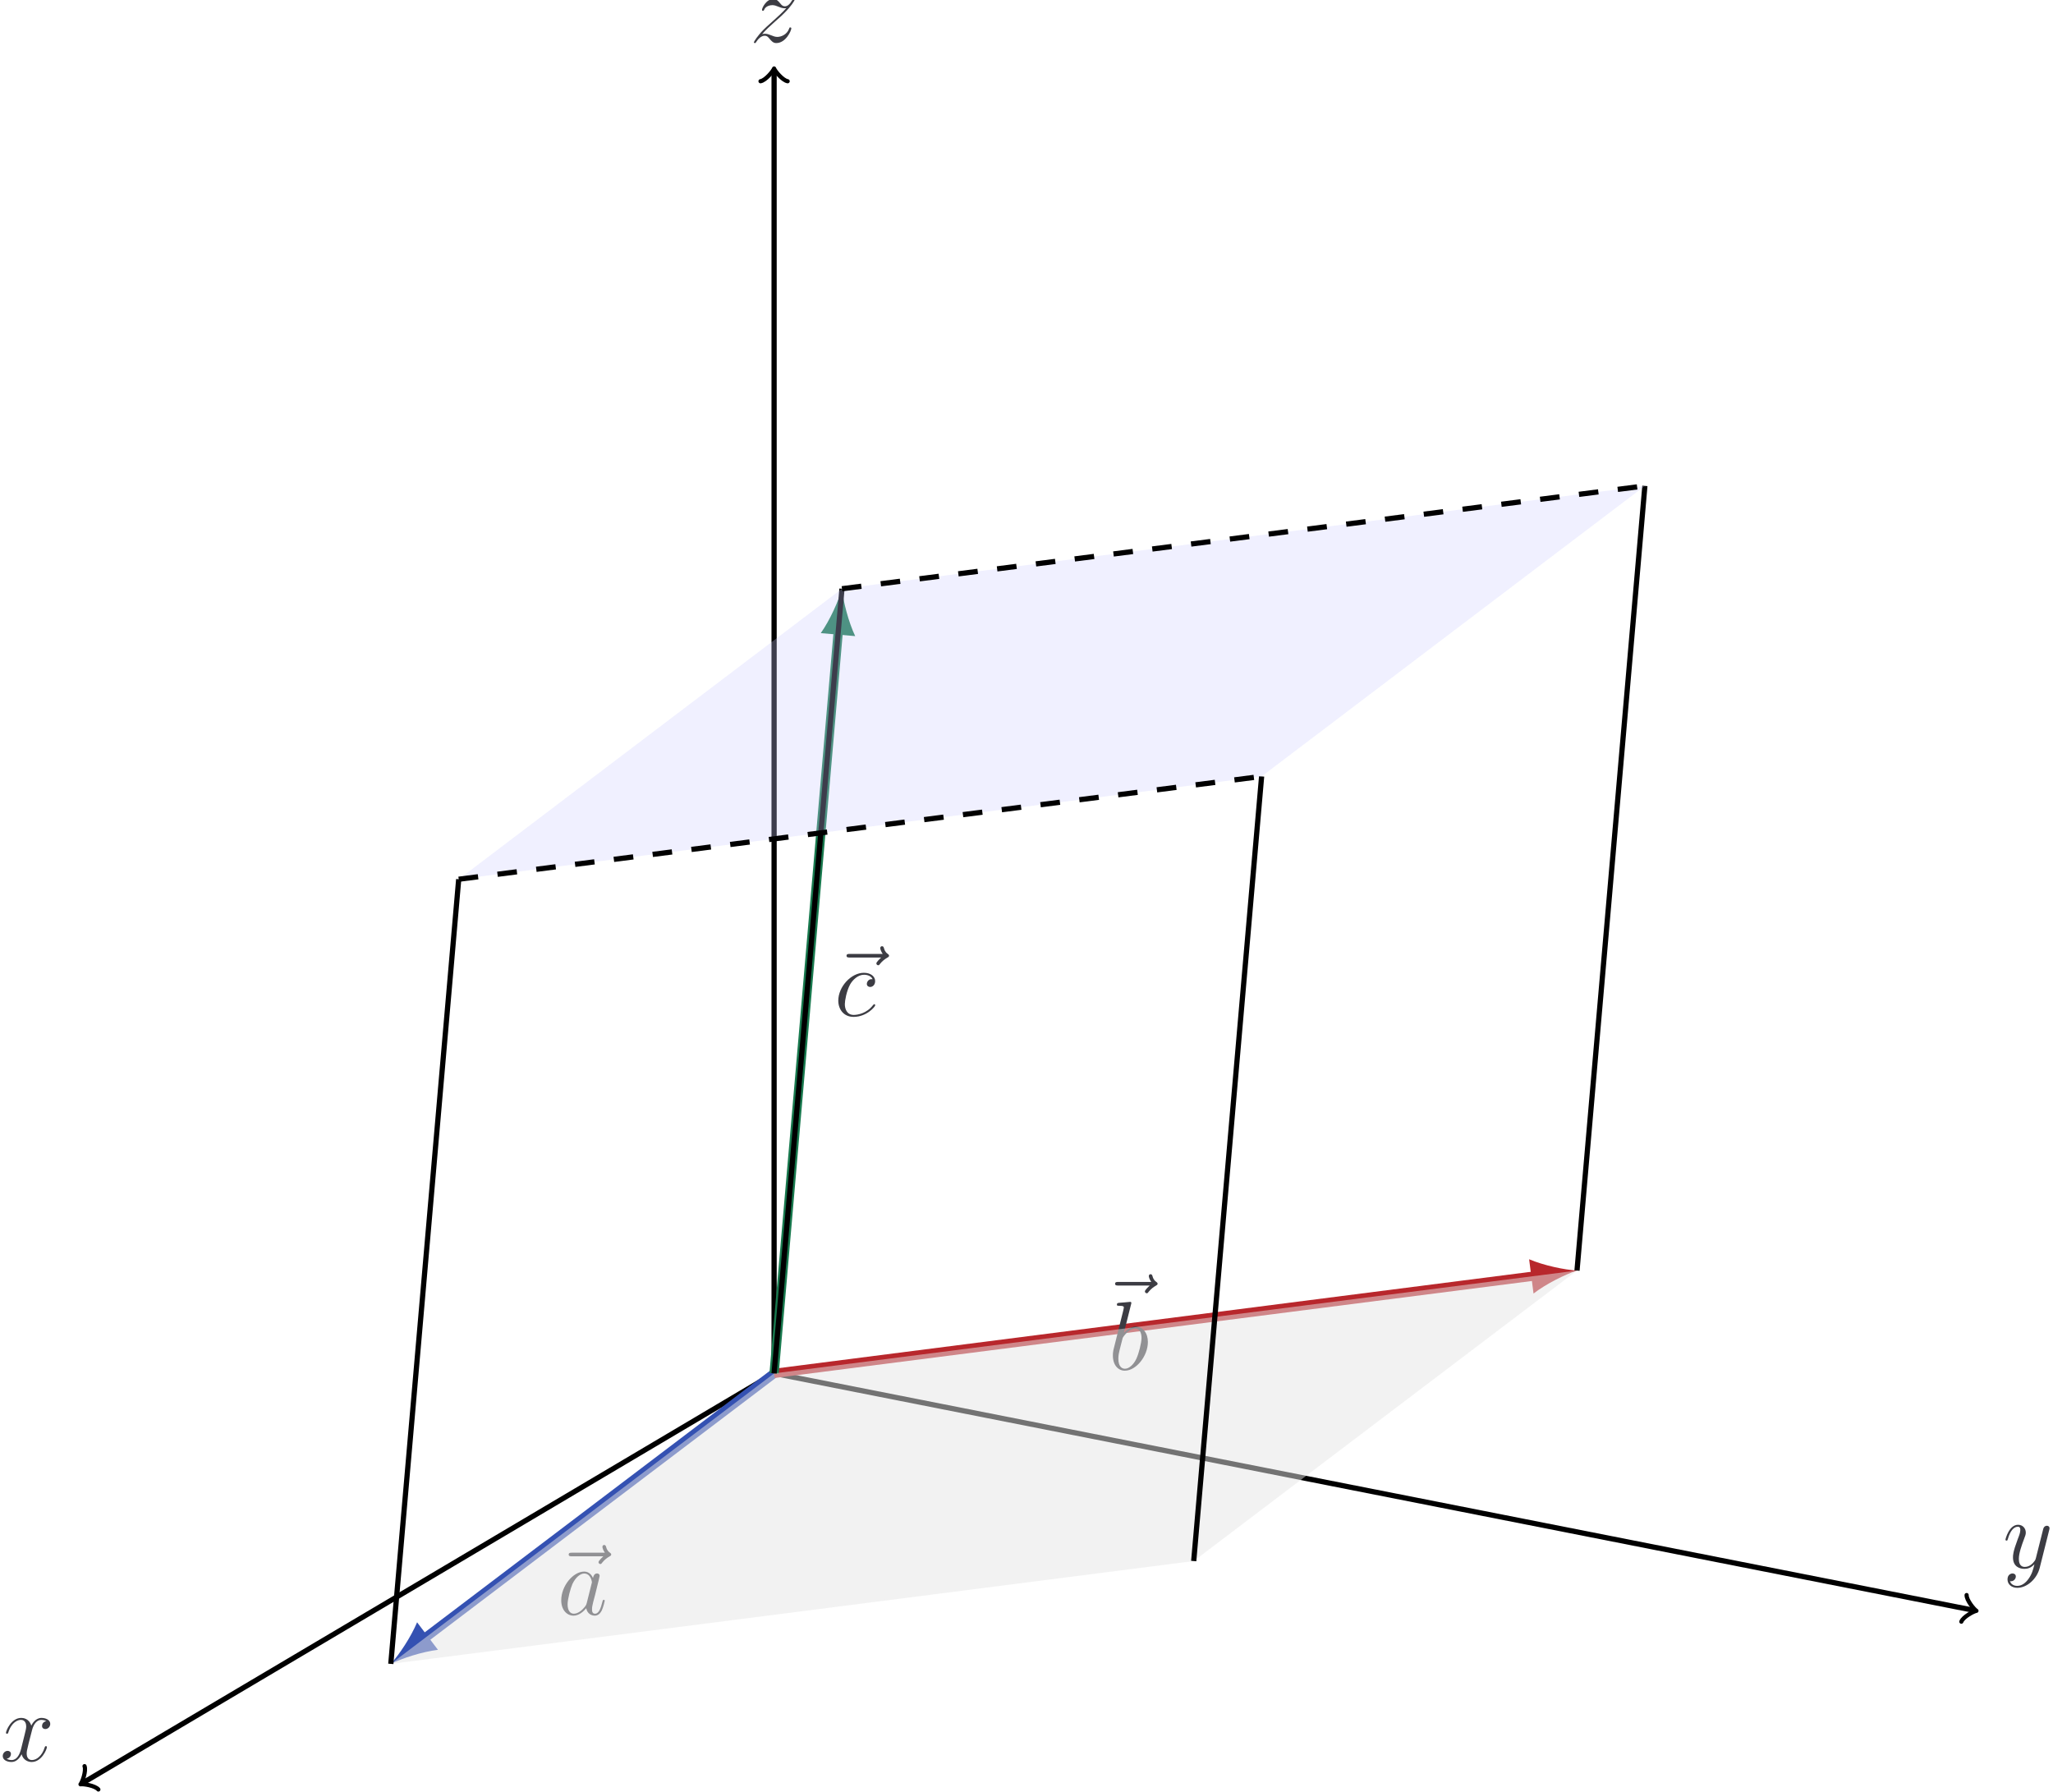
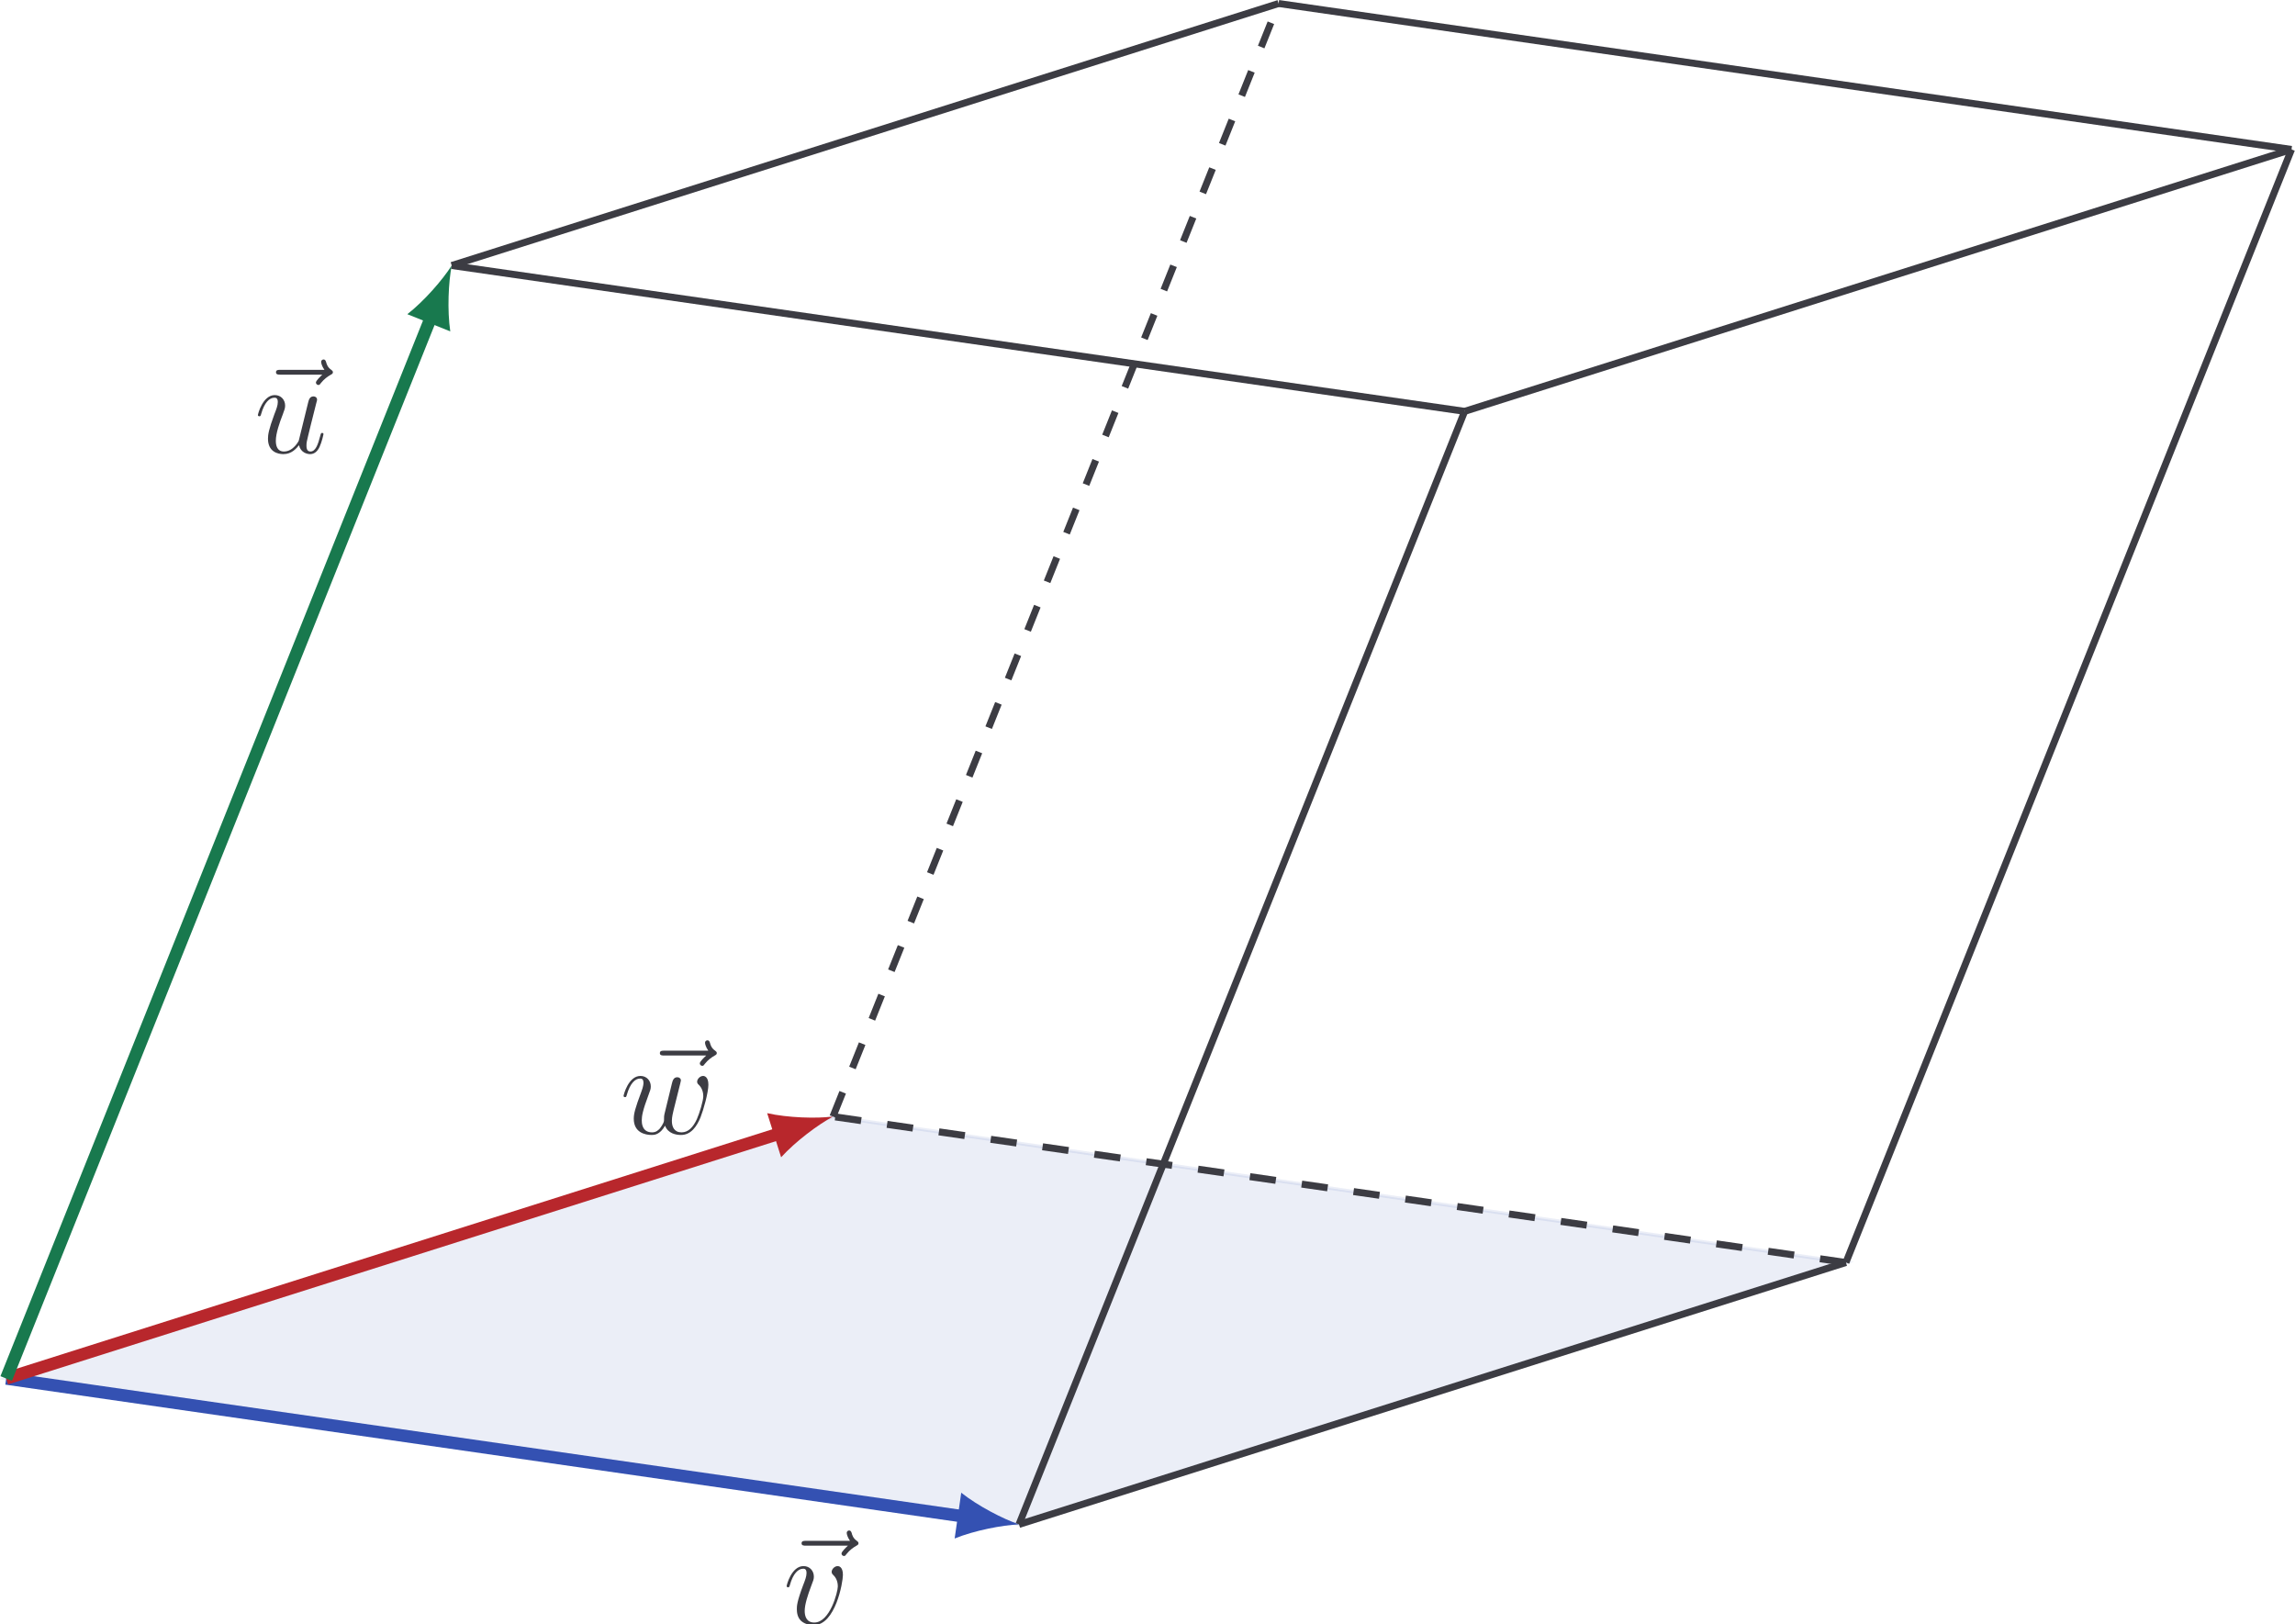
- <svg xmlns="http://www.w3.org/2000/svg" xmlns:xlink="http://www.w3.org/1999/xlink" version="1.1" width="313.844pt" height="273.856pt" viewBox="-63.7 -63.701 313.844 273.856">
+ <svg xmlns="http://www.w3.org/2000/svg" xmlns:xlink="http://www.w3.org/1999/xlink" version="1.1" width="261.998pt" height="185.37pt" viewBox="-67.017 -67.02 261.998 185.37">
  <defs>
-     <path id="g0-97" d="M4.498-1.778C4.423-1.524 4.423-1.494 4.214-1.21C3.885-.792 3.228-.149 2.526-.149C1.913-.149 1.569-.702 1.569-1.584C1.569-2.406 2.032-4.08 2.316-4.707C2.824-5.753 3.527-6.291 4.11-6.291C5.096-6.291 5.29-5.066 5.29-4.946C5.29-4.946 5.245-4.737 5.23-4.707L4.498-1.778ZM7.248-2.137C7.248-2.212 7.188-2.271 7.098-2.271C6.964-2.271 6.949-2.197 6.889-1.973C6.665-1.091 6.381-.149 5.768-.149C5.335-.149 5.305-.538 5.305-.837C5.305-1.181 5.35-1.345 5.484-1.928L5.783-3.064C6.336-5.305 6.471-5.843 6.471-5.933C6.471-6.142 6.306-6.306 6.082-6.306C5.604-6.306 5.484-5.783 5.455-5.604C5.29-5.993 4.887-6.59 4.11-6.59C2.421-6.59 .598-4.408 .598-2.197C.598-.717 1.465 .149 2.481 .149C3.303 .149 4.005-.493 4.423-.986C4.573-.105 5.275 .149 5.724 .149S6.531-.12 6.8-.658C7.039-1.166 7.248-2.077 7.248-2.137Z" />
-     <path id="g0-98" d="M6.022-4.244C6.022-5.619 5.245-6.59 4.125-6.59C3.347-6.59 2.645-5.948 2.361-5.649L3.452-9.998C3.467-10.057 3.497-10.147 3.497-10.222C3.497-10.371 3.318-10.371 3.318-10.371L2.496-10.296C2.242-10.281 2.017-10.252 1.748-10.237C1.39-10.207 1.285-10.192 1.285-9.923C1.285-9.773 1.435-9.773 1.584-9.773C2.346-9.773 2.346-9.639 2.346-9.489C2.346-9.385 2.227-8.951 2.167-8.682L1.808-7.248L.747-2.989C.672-2.615 .672-2.361 .672-2.167C.672-.643 1.524 .149 2.496 .149C4.229 .149 6.022-2.077 6.022-4.244ZM4.259-1.674C3.885-.867 3.198-.149 2.511-.149C2.032-.149 1.509-.508 1.509-1.674C1.509-2.167 1.554-2.451 1.823-3.497L2.167-4.842C2.197-4.961 3.078-6.291 4.095-6.291C4.752-6.291 5.051-5.634 5.051-4.857C5.051-4.139 4.633-2.451 4.259-1.674Z" />
-     <path id="g0-99" d="M6.247-1.629C6.247-1.719 6.157-1.793 6.097-1.793C6.052-1.793 6.037-1.778 5.903-1.644C4.946-.374 3.527-.149 2.959-.149C1.928-.149 1.599-1.046 1.599-1.793C1.599-2.316 1.853-3.766 2.391-4.782C2.78-5.484 3.587-6.291 4.528-6.291C4.722-6.291 5.544-6.262 5.843-5.619C5.559-5.619 5.425-5.619 5.215-5.44C5.126-5.365 4.961-5.141 4.961-4.902C4.961-4.603 5.186-4.423 5.469-4.423C5.828-4.423 6.232-4.722 6.232-5.32C6.232-6.037 5.544-6.59 4.513-6.59C2.555-6.59 .598-4.453 .598-2.331C.598-1.031 1.405 .149 2.929 .149C4.961 .149 6.247-1.435 6.247-1.629Z" />
-     <path id="g0-120" d="M7.173-2.137C7.173-2.212 7.113-2.271 7.024-2.271C6.889-2.271 6.874-2.197 6.829-2.077C6.426-.762 5.559-.149 4.887-.149C4.364-.149 4.08-.538 4.08-1.151C4.08-1.479 4.139-1.719 4.379-2.705L4.902-4.737C5.126-5.634 5.634-6.291 6.321-6.291C6.321-6.291 6.77-6.291 7.083-6.097C6.605-6.007 6.426-5.649 6.426-5.365C6.426-5.006 6.71-4.887 6.919-4.887C7.367-4.887 7.681-5.275 7.681-5.679C7.681-6.306 6.964-6.59 6.336-6.59C5.425-6.59 4.917-5.694 4.782-5.41C4.438-6.531 3.512-6.59 3.243-6.59C1.719-6.59 .912-4.633 .912-4.304C.912-4.244 .971-4.169 1.076-4.169C1.196-4.169 1.225-4.259 1.255-4.319C1.763-5.978 2.765-6.291 3.198-6.291C3.87-6.291 4.005-5.664 4.005-5.305C4.005-4.976 3.915-4.633 3.736-3.915L3.228-1.868C3.004-.971 2.57-.149 1.778-.149C1.704-.149 1.33-.149 1.016-.344C1.554-.448 1.674-.897 1.674-1.076C1.674-1.375 1.45-1.554 1.166-1.554C.807-1.554 .418-1.24 .418-.762C.418-.134 1.121 .149 1.763 .149C2.481 .149 2.989-.418 3.303-1.031C3.542-.149 4.289 .149 4.842 .149C6.366 .149 7.173-1.808 7.173-2.137Z" />
-     <path id="g0-121" d="M7.098-5.813C7.113-5.888 7.143-5.978 7.143-6.067C7.143-6.291 6.964-6.441 6.74-6.441C6.605-6.441 6.291-6.381 6.172-5.933L5.066-1.539C4.991-1.27 4.991-1.24 4.872-1.076C4.573-.658 4.08-.149 3.362-.149C2.526-.149 2.451-.971 2.451-1.375C2.451-2.227 2.854-3.377 3.258-4.453C3.422-4.887 3.512-5.096 3.512-5.395C3.512-6.022 3.064-6.59 2.331-6.59C.956-6.59 .403-4.423 .403-4.304C.403-4.244 .463-4.169 .568-4.169C.702-4.169 .717-4.229 .777-4.438C1.136-5.694 1.704-6.291 2.286-6.291C2.421-6.291 2.675-6.291 2.675-5.798C2.675-5.41 2.511-4.976 2.286-4.408C1.554-2.451 1.554-1.958 1.554-1.599C1.554-.179 2.57 .149 3.318 .149C3.751 .149 4.289 .015 4.812-.538L4.827-.523C4.603 .359 4.453 .941 3.93 1.674C3.527 2.242 2.944 2.75 2.212 2.75C2.032 2.75 1.315 2.72 1.091 2.032C1.136 2.047 1.24 2.047 1.24 2.047C1.689 2.047 1.988 1.659 1.988 1.315S1.704 .852 1.479 .852C1.24 .852 .717 1.031 .717 1.763C.717 2.526 1.36 3.049 2.212 3.049C3.706 3.049 5.215 1.674 5.634 .015L7.098-5.813Z" />
-     <path id="g0-122" d="M6.366-2.092C6.366-2.152 6.351-2.242 6.202-2.242C6.082-2.242 6.067-2.182 6.022-2.032C5.694-1.151 4.812-.792 4.229-.792C3.915-.792 3.616-.897 3.303-1.031C2.705-1.27 2.54-1.27 2.346-1.27C2.197-1.27 2.032-1.27 1.898-1.21C2.54-1.943 3.064-2.406 3.811-3.078C4.707-3.856 5.096-4.229 5.305-4.453C6.351-5.484 6.874-6.351 6.874-6.471S6.725-6.59 6.725-6.59C6.62-6.59 6.59-6.531 6.516-6.426C6.142-5.783 5.783-5.469 5.395-5.469C5.081-5.469 4.917-5.604 4.633-5.963C4.319-6.336 4.065-6.59 3.631-6.59C2.54-6.59 1.883-5.23 1.883-4.917C1.883-4.872 1.898-4.782 2.032-4.782C2.152-4.782 2.167-4.842 2.212-4.946C2.466-5.544 3.183-5.649 3.467-5.649C3.781-5.649 4.08-5.544 4.394-5.41C4.961-5.171 5.2-5.171 5.35-5.171C5.455-5.171 5.514-5.171 5.589-5.186C5.096-4.603 4.289-3.885 3.616-3.273C2.66-2.436 2.406-2.167 2.107-1.883C1.196-.956 .643-.075 .643 .03C.643 .12 .717 .149 .807 .149S.912 .134 1.016-.045C1.255-.418 1.733-.971 2.286-.971C2.6-.971 2.75-.867 3.049-.493C3.333-.164 3.587 .149 4.065 .149C5.529 .149 6.366-1.748 6.366-2.092Z" />
+     <path id="g0-117" d="M7.89-2.137C7.89-2.212 7.831-2.271 7.741-2.271C7.606-2.271 7.592-2.197 7.532-1.973C7.263-.941 6.994-.149 6.396-.149C5.948-.149 5.948-.643 5.948-.837C5.948-1.181 5.993-1.33 6.142-1.958L6.441-3.183L7.054-5.619C7.158-5.993 7.158-6.022 7.158-6.067C7.158-6.291 6.979-6.441 6.755-6.441C6.321-6.441 6.217-6.067 6.127-5.694L5.066-1.375C5.066-1.375 4.468-.149 3.377-.149C2.6-.149 2.451-.822 2.451-1.375C2.451-2.227 2.869-3.422 3.258-4.423C3.437-4.902 3.512-5.096 3.512-5.395C3.512-6.037 3.049-6.59 2.331-6.59C.956-6.59 .403-4.423 .403-4.304C.403-4.244 .463-4.169 .568-4.169C.702-4.169 .717-4.229 .777-4.438C1.136-5.724 1.719-6.291 2.286-6.291C2.436-6.291 2.675-6.276 2.675-5.798C2.675-5.41 2.511-4.976 2.286-4.408C1.629-2.63 1.554-2.062 1.554-1.614C1.554-.09 2.705 .149 3.318 .149C4.274 .149 4.797-.508 5.096-.867C5.29-.03 6.007 .149 6.366 .149C6.844 .149 7.203-.164 7.442-.672C7.696-1.21 7.89-2.092 7.89-2.137Z" />
+     <path id="g0-118" d="M6.829-5.589C6.829-6.531 6.351-6.59 6.232-6.59C5.873-6.59 5.544-6.232 5.544-5.933C5.544-5.753 5.649-5.649 5.709-5.589C5.858-5.455 6.247-5.051 6.247-4.274C6.247-3.646 5.35-.149 3.557-.149C2.645-.149 2.466-.912 2.466-1.465C2.466-2.212 2.809-3.258 3.213-4.334C3.452-4.946 3.512-5.096 3.512-5.395C3.512-6.022 3.064-6.59 2.331-6.59C.956-6.59 .403-4.423 .403-4.304C.403-4.244 .463-4.169 .568-4.169C.702-4.169 .717-4.229 .777-4.438C1.136-5.724 1.719-6.291 2.286-6.291C2.421-6.291 2.675-6.291 2.675-5.798C2.675-5.41 2.511-4.976 2.286-4.408C1.569-2.496 1.569-2.032 1.569-1.674C1.569-1.345 1.614-.732 2.077-.314C2.615 .149 3.362 .149 3.497 .149C5.978 .149 6.829-4.737 6.829-5.589Z" />
+     <path id="g0-119" d="M9.191-1.868C9.534-2.735 10.087-4.707 10.087-5.589C10.087-6.501 9.624-6.59 9.489-6.59C9.131-6.59 8.802-6.232 8.802-5.933C8.802-5.753 8.907-5.649 8.981-5.589C9.116-5.455 9.504-5.051 9.504-4.274C9.504-3.766 9.086-2.361 8.772-1.659C8.354-.747 7.801-.149 7.024-.149C6.187-.149 5.918-.777 5.918-1.465C5.918-1.898 6.052-2.421 6.112-2.675L6.74-5.186C6.814-5.484 6.949-6.007 6.949-6.067C6.949-6.291 6.77-6.441 6.545-6.441C6.112-6.441 6.007-6.067 5.918-5.709L5.081-2.271C5.021-2.017 5.021-1.853 5.021-1.524C5.021-1.166 4.543-.598 4.528-.568C4.364-.403 4.125-.149 3.661-.149C2.481-.149 2.481-1.27 2.481-1.524C2.481-2.002 2.585-2.66 3.258-4.438C3.437-4.902 3.512-5.096 3.512-5.395C3.512-6.022 3.064-6.59 2.331-6.59C.956-6.59 .403-4.423 .403-4.304C.403-4.244 .463-4.169 .568-4.169C.702-4.169 .717-4.229 .777-4.438C1.151-5.753 1.733-6.291 2.286-6.291C2.436-6.291 2.675-6.276 2.675-5.798C2.675-5.724 2.675-5.41 2.421-4.752C1.719-2.884 1.569-2.271 1.569-1.704C1.569-.134 2.854 .149 3.616 .149C3.87 .149 4.543 .149 5.141-.912C5.469-.015 6.396 .149 6.964 .149C8.1 .149 8.772-.837 9.191-1.868Z" />
    <path id="g0-126" d="M9.205-9.205C9.205-9.34 9.086-9.415 8.996-9.489C8.578-9.773 8.473-10.177 8.428-10.356C8.384-10.476 8.339-10.655 8.13-10.655C8.04-10.655 7.861-10.595 7.861-10.371C7.861-10.237 7.95-9.878 8.234-9.474H3.213C2.959-9.474 2.705-9.474 2.705-9.191C2.705-8.922 2.974-8.922 3.213-8.922H7.995C7.816-8.757 7.263-8.234 7.263-8.025C7.263-7.875 7.397-7.741 7.547-7.741C7.681-7.741 7.741-7.831 7.846-7.98C8.204-8.428 8.608-8.712 8.951-8.907C9.101-8.996 9.205-9.041 9.205-9.205Z" />
  </defs>
  <g id="page1">
-     <path d="M54.637 146.234L-51.059 208.844" stroke="#000" fill="none" stroke-width=".797" stroke-miterlimit="10" />
-     <path d="M-48.664 209.836C-49.172 209.235-50.992 208.957-51.391 209.043C-51.121 208.735-50.492 207.004-50.777 206.27" stroke="#000" fill="none" stroke-width=".638" stroke-miterlimit="10" stroke-linecap="round" stroke-linejoin="round" />
-     <g fill="#3c3c43" transform="matrix(1 0 0 1 -118.3347 59.254)">
-       <use x="54.635" y="146.233" xlink:href="#g0-120" />
+     <path d="M-66.309 90.344L49.312 107L143.715 77.102L28.074 60.445Z" fill="#3451b2" fill-opacity=".1" />
+     <path d="M-66.309 90.344L49.312 107L143.715 77.102L28.074 60.445Z" stroke="#3451b2" fill="none" stroke-width=".399" stroke-miterlimit="10" stroke-opacity=".1" />
+     <path d="M49.312 107L143.715 77.102" stroke="#3c3c43" fill="none" stroke-width=".797" stroke-miterlimit="10" />
+     <path d="M143.715 77.102L28.074 60.445" stroke="#3c3c43" fill="none" stroke-width=".797" stroke-miterlimit="10" stroke-dasharray="2.989 2.989" />
+     <path d="M-66.309 90.344L43.039 106.098" stroke="#3451b2" fill="none" stroke-width="1.417" stroke-miterlimit="10" />
+     <path d="M49.312 107C47.504 106.383 44.633 104.902 42.719 103.383L41.965 108.609C44.23 107.691 47.402 107.082 49.312 107" fill="#3451b2" />
+     <g fill="#3c3c43" transform="matrix(1 0 0 1 88.6919 28.0081)">
+       <use x="-66.906" y="90.342" xlink:href="#g0-126" />
+       <use x="-66.31" y="90.342" xlink:href="#g0-118" />
    </g>
-     <path d="M54.637 146.234L238.059 182.453" stroke="#000" fill="none" stroke-width=".797" stroke-miterlimit="10" />
-     <path d="M236.938 180.117C236.915 180.906 238.086 182.324 238.442 182.527C238.036 182.578 236.411 183.445 236.133 184.184" stroke="#000" fill="none" stroke-width=".638" stroke-miterlimit="10" stroke-linecap="round" stroke-linejoin="round" />
-     <g fill="#3c3c43" transform="matrix(1 0 0 1 187.838 29.731)">
-       <use x="54.635" y="146.233" xlink:href="#g0-121" />
+     <path d="M-66.309 90.344L22.031 62.359" stroke="#b8272c" fill="none" stroke-width="1.417" stroke-miterlimit="10" />
+     <path d="M28.074 60.445C26.176 60.676 22.949 60.59 20.563 60.055L22.156 65.09C23.801 63.277 26.391 61.348 28.074 60.445" fill="#b8272c" />
+     <g fill="#3c3c43" transform="matrix(1 0 0 1 70.07585 -27.9472)">
+       <use x="-64.467" y="90.342" xlink:href="#g0-126" />
+       <use x="-66.31" y="90.342" xlink:href="#g0-119" />
    </g>
-     <path d="M54.637 146.234V-52.84" stroke="#000" fill="none" stroke-width=".797" stroke-miterlimit="10" />
-     <path d="M52.562-51.285C53.34-51.414 54.504-52.84 54.637-53.23C54.766-52.84 55.93-51.414 56.707-51.285" stroke="#000" fill="none" stroke-width=".638" stroke-miterlimit="10" stroke-linecap="round" stroke-linejoin="round" />
-     <g fill="#3c3c43" transform="matrix(1 0 0 1 -3.7317 -203.4997)">
-       <use x="54.635" y="146.233" xlink:href="#g0-122" />
+     <path d="M-66.309 90.344L-17.805-30.824" stroke="#18794e" fill="none" stroke-width="1.417" stroke-miterlimit="10" />
+     <path d="M-15.449-36.711C-16.473-35.098-18.586-32.656-20.516-31.152L-15.613-29.191C-15.973-31.609-15.82-34.836-15.449-36.711" fill="#18794e" />
+     <g fill="#3c3c43" transform="matrix(1 0 0 1 28.3318 -105.6705)">
+       <use x="-66.547" y="90.342" xlink:href="#g0-126" />
+       <use x="-66.31" y="90.342" xlink:href="#g0-117" />
    </g>
-     <path d="M54.637 146.234L1.094 186.809" stroke="#3451b2" fill="none" stroke-width="1.417" stroke-miterlimit="10" />
-     <path d="M-3.957 190.636C-2.246 189.785 .824 188.785 3.25 188.488L.062 184.281C-.879 186.539-2.672 189.222-3.957 190.636" fill="#3451b2" />
-     <g fill="#3c3c43" transform="matrix(1 0 0 1 -33.136 36.884)">
-       <use x="53.668" y="146.233" xlink:href="#g0-126" />
-       <use x="54.635" y="146.233" xlink:href="#g0-97" />
-     </g>
-     <path d="M54.637 146.234L171.094 131.32" stroke="#b8272c" fill="none" stroke-width="1.417" stroke-miterlimit="10" />
-     <path d="M177.379 130.516C175.473 130.402 172.313 129.742 170.059 128.789L170.731 134.027C172.668 132.535 175.563 131.102 177.379 130.516" fill="#b8272c" />
-     <g fill="#3c3c43" transform="matrix(1 0 0 1 51.121 -.562)">
-       <use x="52.938" y="142.29" xlink:href="#g0-126" />
-       <use x="54.635" y="146.233" xlink:href="#g0-98" />
-     </g>
-     <path d="M54.637 146.234L64.465 32.605" stroke="#18794e" fill="none" stroke-width="1.417" stroke-miterlimit="10" />
-     <path d="M65.012 26.293C64.496 28.133 63.184 31.082 61.773 33.078L67.035 33.535C65.988 31.324 65.199 28.191 65.012 26.293" fill="#18794e" />
-     <g fill="#3c3c43" transform="matrix(1 0 0 1 9.2169 -54.6448)">
-       <use x="53.789" y="146.233" xlink:href="#g0-126" />
-       <use x="54.635" y="146.233" xlink:href="#g0-99" />
-     </g>
-     <path d="M54.637 146.234L-3.957 190.637L118.785 174.918L177.379 130.516Z" fill="#e6e6e6" fill-opacity=".5" />
-     <path d="M54.637 146.234L65.012 26.293" stroke="#000" fill="none" stroke-width=".797" stroke-miterlimit="10" />
-     <path d="M-3.957 190.637L6.422 70.699" stroke="#000" fill="none" stroke-width=".797" stroke-miterlimit="10" />
-     <path d="M177.379 130.516L187.754 10.574" stroke="#000" fill="none" stroke-width=".797" stroke-miterlimit="10" />
-     <path d="M118.785 174.918L129.164 54.98" stroke="#000" fill="none" stroke-width=".797" stroke-miterlimit="10" />
-     <path d="M65.012 26.293L6.422 70.699L129.164 54.98L187.754 10.574Z" fill="#ccf" fill-opacity=".3" />
-     <path d="M65.012 26.293L187.754 10.574" stroke="#000" fill="none" stroke-width=".797" stroke-miterlimit="10" stroke-dasharray="2.989 2.989" />
-     <path d="M6.422 70.699L129.164 54.98" stroke="#000" fill="none" stroke-width=".797" stroke-miterlimit="10" stroke-dasharray="2.989 2.989" />
+     <path d="M49.312 107L100.187-20.062" stroke="#3c3c43" fill="none" stroke-width=".797" stroke-miterlimit="10" />
+     <path d="M28.074 60.445L78.949-66.621" stroke="#3c3c43" fill="none" stroke-width=".797" stroke-miterlimit="10" stroke-dasharray="2.989 2.989" />
+     <path d="M143.715 77.102L194.582-49.961" stroke="#3c3c43" fill="none" stroke-width=".797" stroke-miterlimit="10" />
+     <path d="M-15.449-36.711L78.949-66.621" stroke="#3c3c43" fill="none" stroke-width=".797" stroke-miterlimit="10" />
+     <path d="M78.949-66.621L194.582-49.961" stroke="#3c3c43" fill="none" stroke-width=".797" stroke-miterlimit="10" />
+     <path d="M194.582-49.961L100.187-20.062" stroke="#3c3c43" fill="none" stroke-width=".797" stroke-miterlimit="10" />
+     <path d="M100.187-20.062L-15.449-36.711" stroke="#3c3c43" fill="none" stroke-width=".797" stroke-miterlimit="10" />
  </g>
</svg>
